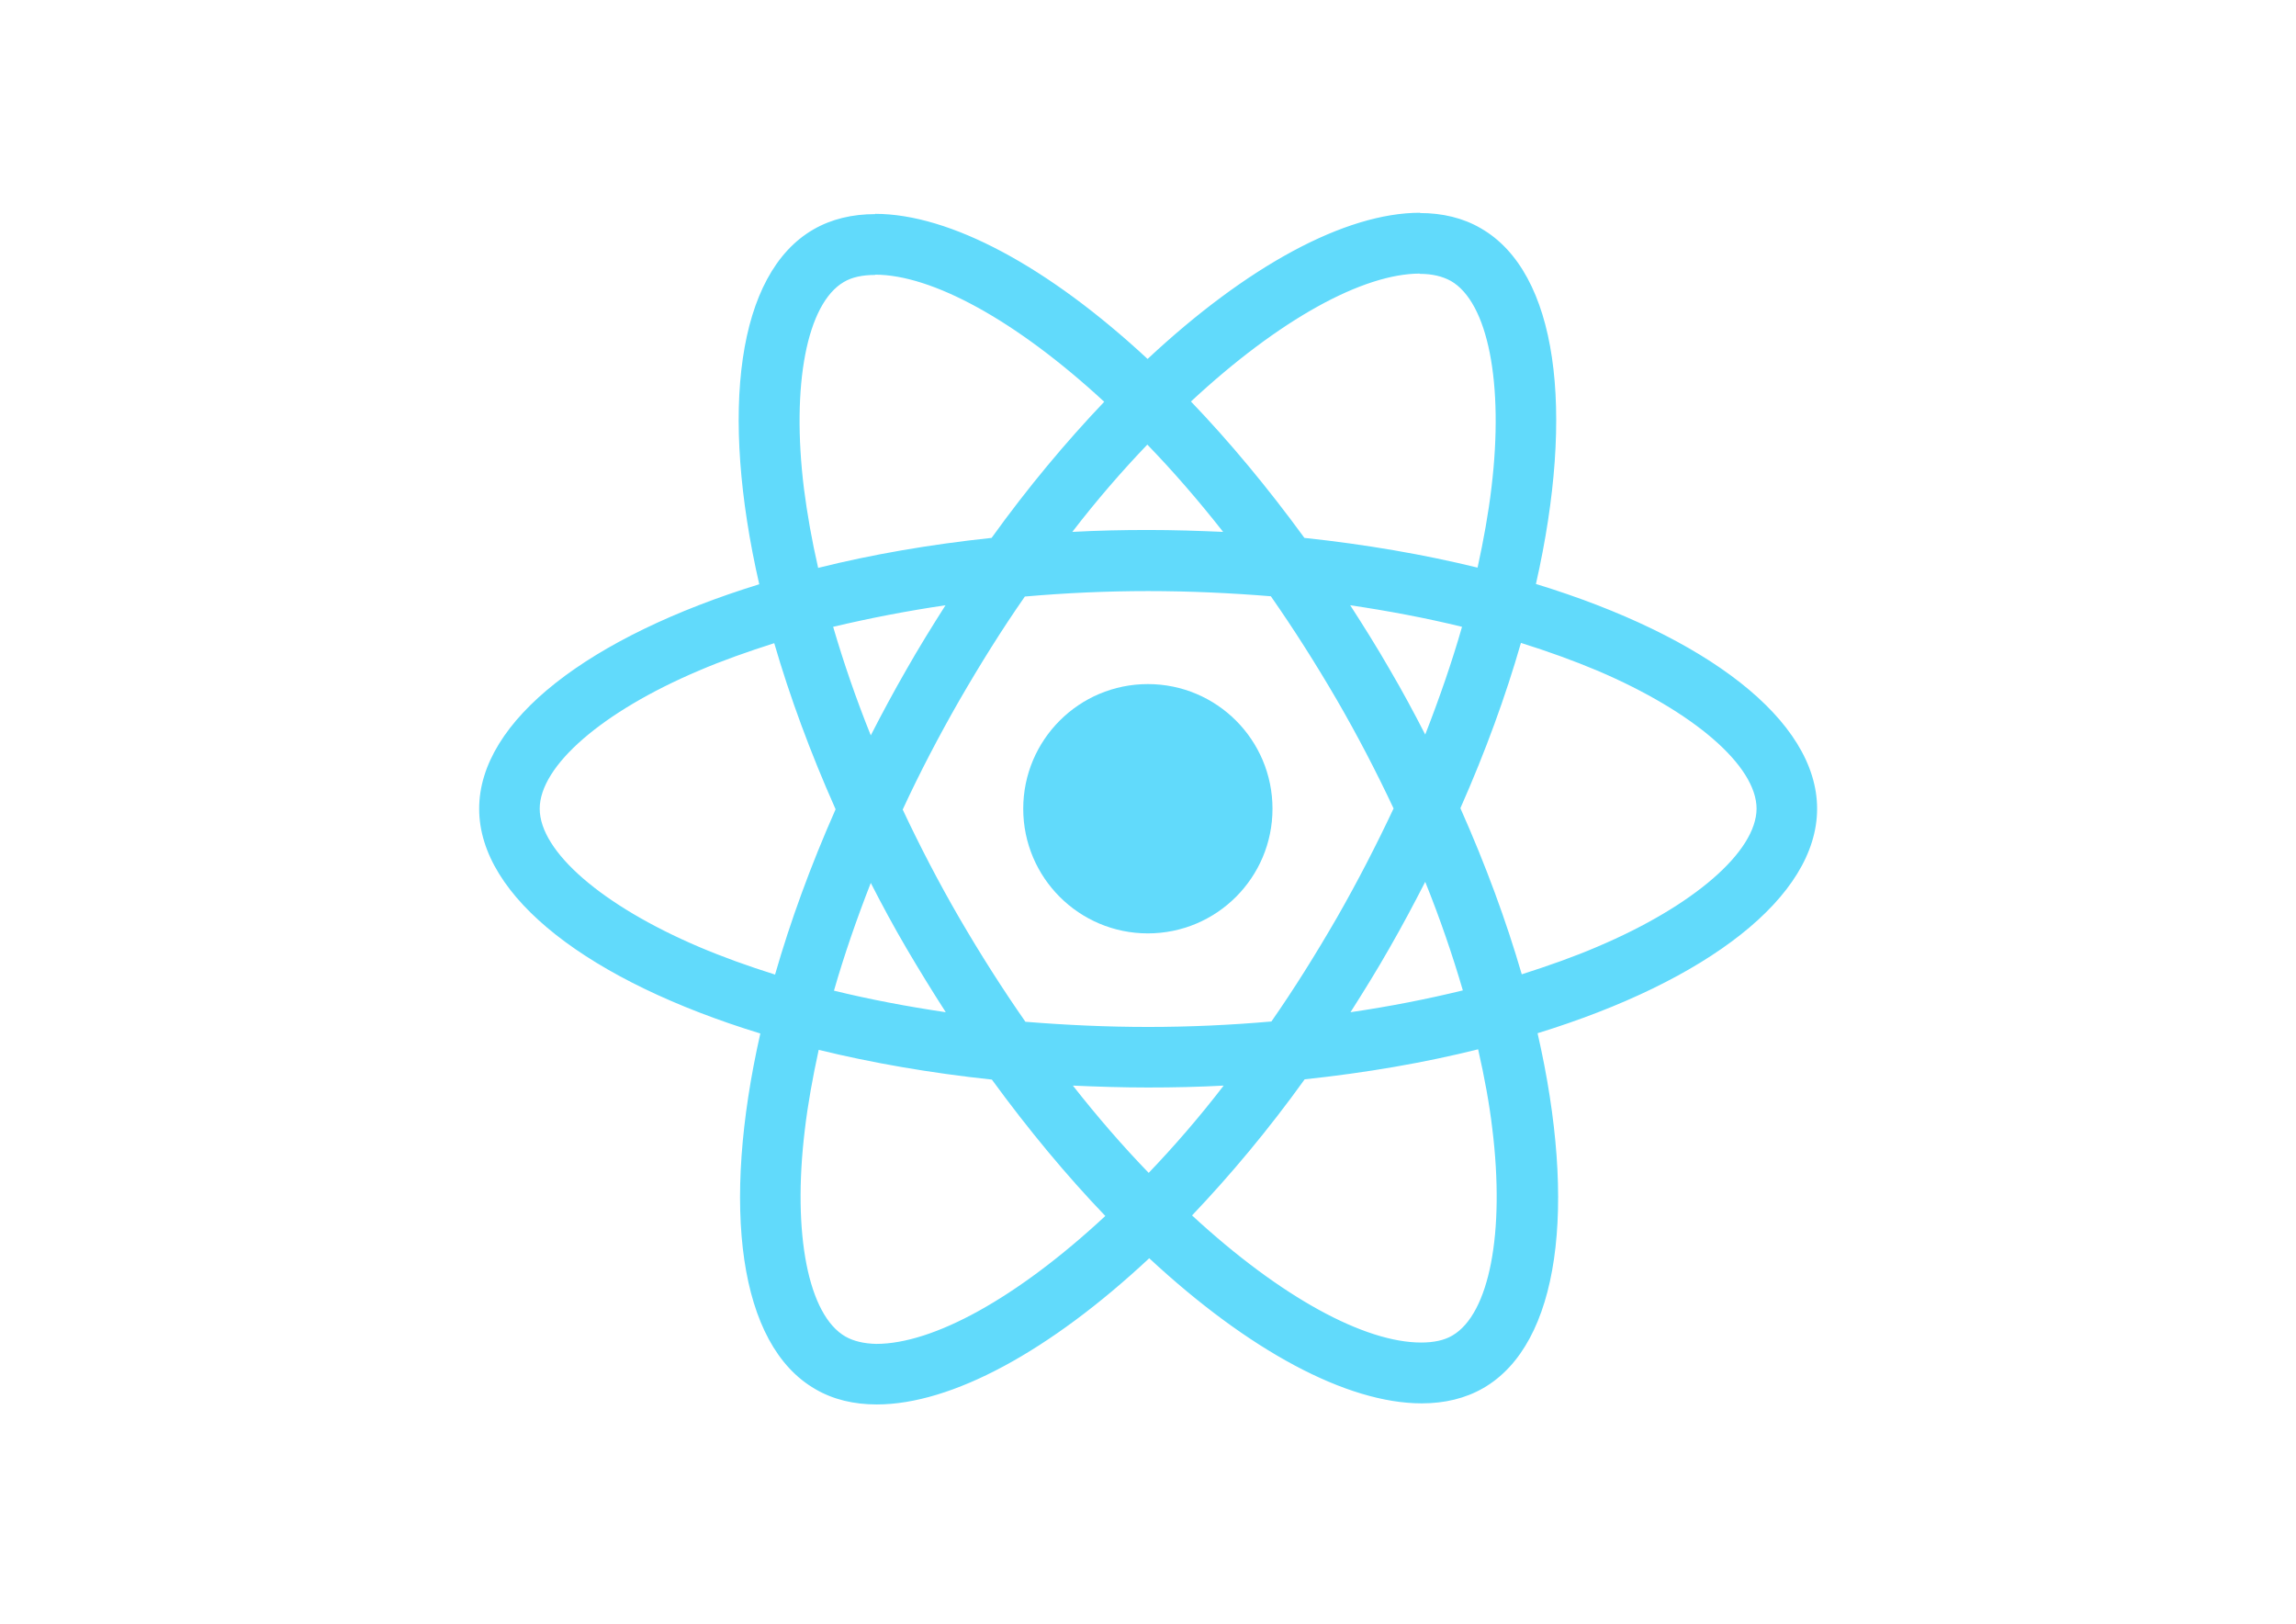
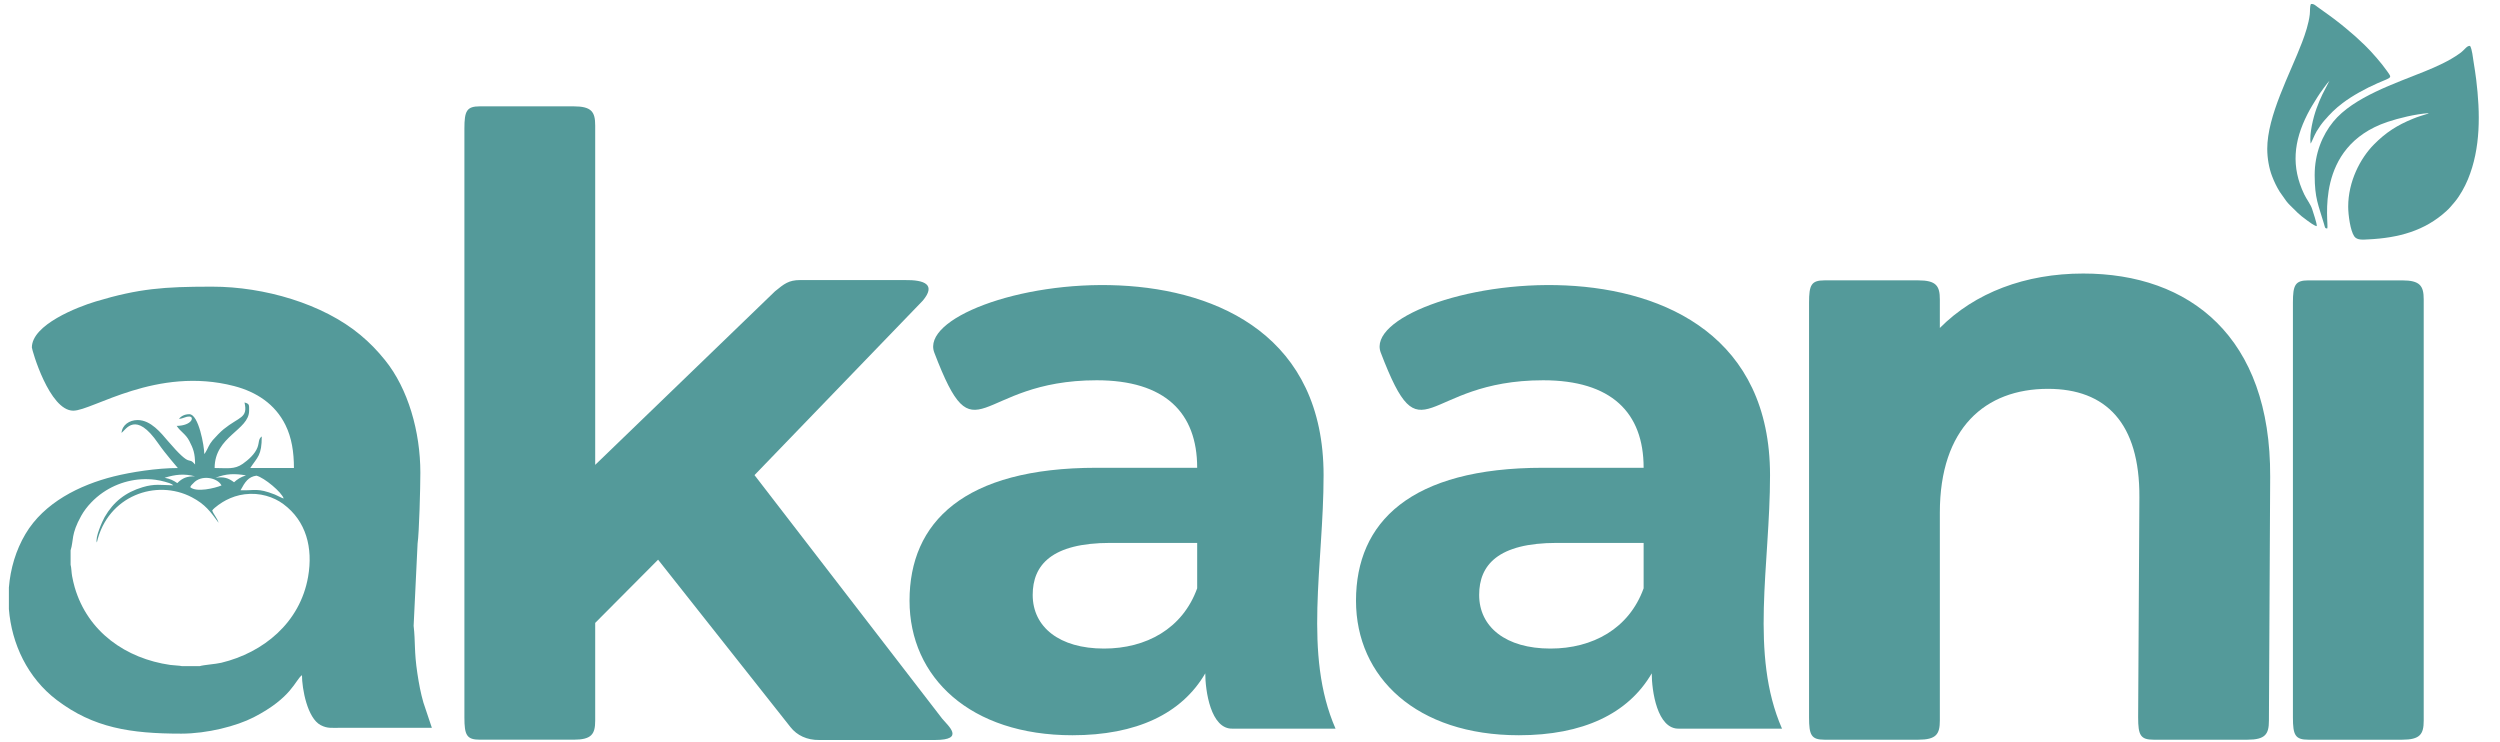
- <svg xmlns="http://www.w3.org/2000/svg" viewBox="0 0 841.9 595.3">
-   <g fill="#61DAFB">
-     <path d="M666.3 296.5c0-32.5-40.7-63.3-103.1-82.4 14.4-63.6 8-114.2-20.2-130.4-6.5-3.8-14.1-5.6-22.4-5.6v22.3c4.6 0 8.3.9 11.4 2.6 13.6 7.8 19.5 37.5 14.9 75.7-1.1 9.4-2.9 19.3-5.1 29.4-19.6-4.8-41-8.5-63.5-10.9-13.5-18.5-27.5-35.3-41.6-50 32.6-30.3 63.2-46.9 84-46.9V78c-27.5 0-63.5 19.6-99.9 53.6-36.4-33.8-72.4-53.2-99.9-53.2v22.3c20.7 0 51.4 16.5 84 46.6-14 14.7-28 31.4-41.3 49.9-22.6 2.4-44 6.1-63.6 11-2.3-10-4-19.7-5.2-29-4.7-38.2 1.1-67.9 14.6-75.8 3-1.8 6.9-2.6 11.5-2.6V78.5c-8.4 0-16 1.8-22.6 5.6-28.1 16.2-34.4 66.7-19.9 130.1-62.2 19.2-102.7 49.9-102.7 82.3 0 32.5 40.7 63.3 103.1 82.4-14.4 63.6-8 114.2 20.2 130.4 6.5 3.8 14.1 5.6 22.5 5.6 27.5 0 63.5-19.6 99.9-53.6 36.4 33.8 72.4 53.2 99.9 53.2 8.4 0 16-1.8 22.6-5.6 28.1-16.2 34.4-66.7 19.9-130.1 62-19.1 102.5-49.9 102.5-82.3zm-130.2-66.7c-3.7 12.9-8.3 26.2-13.5 39.5-4.1-8-8.4-16-13.1-24-4.6-8-9.5-15.8-14.4-23.4 14.2 2.1 27.9 4.7 41 7.9zm-45.8 106.5c-7.8 13.5-15.8 26.3-24.1 38.2-14.9 1.3-30 2-45.2 2-15.1 0-30.2-.7-45-1.9-8.3-11.9-16.4-24.6-24.2-38-7.6-13.1-14.5-26.4-20.8-39.8 6.2-13.4 13.2-26.8 20.7-39.9 7.8-13.5 15.8-26.3 24.1-38.2 14.9-1.3 30-2 45.2-2 15.1 0 30.2.7 45 1.9 8.3 11.9 16.4 24.6 24.2 38 7.6 13.1 14.5 26.4 20.8 39.8-6.3 13.4-13.2 26.8-20.7 39.9zm32.3-13c5.4 13.4 10 26.8 13.8 39.8-13.1 3.2-26.9 5.9-41.2 8 4.9-7.7 9.8-15.6 14.4-23.7 4.6-8 8.9-16.1 13-24.1zM421.2 430c-9.3-9.6-18.6-20.3-27.8-32 9 .4 18.2.7 27.5.7 9.4 0 18.7-.2 27.8-.7-9 11.7-18.3 22.4-27.5 32zm-74.4-58.9c-14.2-2.1-27.9-4.7-41-7.9 3.7-12.9 8.3-26.2 13.5-39.5 4.1 8 8.4 16 13.1 24 4.7 8 9.5 15.8 14.4 23.4zM420.7 163c9.3 9.6 18.6 20.3 27.8 32-9-.4-18.2-.7-27.5-.7-9.4 0-18.7.2-27.8.7 9-11.7 18.3-22.4 27.5-32zm-74 58.9c-4.9 7.7-9.8 15.6-14.4 23.7-4.6 8-8.9 16-13 24-5.4-13.4-10-26.8-13.8-39.8 13.1-3.1 26.9-5.8 41.2-7.9zm-90.5 125.2c-35.4-15.1-58.3-34.9-58.3-50.6 0-15.7 22.9-35.6 58.3-50.6 8.6-3.7 18-7 27.7-10.1 5.7 19.6 13.2 40 22.5 60.9-9.2 20.8-16.6 41.1-22.2 60.6-9.9-3.1-19.3-6.5-28-10.2zM310 490c-13.6-7.8-19.5-37.5-14.9-75.7 1.1-9.4 2.9-19.3 5.1-29.4 19.6 4.8 41 8.5 63.5 10.9 13.5 18.5 27.5 35.3 41.6 50-32.6 30.3-63.2 46.9-84 46.9-4.5-.1-8.3-1-11.3-2.7zm237.2-76.2c4.7 38.2-1.1 67.9-14.6 75.8-3 1.8-6.9 2.6-11.5 2.6-20.7 0-51.4-16.5-84-46.6 14-14.7 28-31.4 41.3-49.9 22.6-2.4 44-6.1 63.6-11 2.3 10.1 4.1 19.8 5.2 29.1zm38.5-66.7c-8.6 3.7-18 7-27.7 10.1-5.7-19.6-13.2-40-22.5-60.9 9.2-20.8 16.6-41.1 22.2-60.6 9.9 3.1 19.3 6.5 28.1 10.2 35.4 15.1 58.3 34.9 58.3 50.6-.1 15.7-23 35.6-58.4 50.6zM320.8 78.4z" />
-     <circle cx="420.9" cy="296.5" r="45.7" />
-     <path d="M520.5 78.1z" />
-   </g>
+ <svg xmlns="http://www.w3.org/2000/svg" width="155" height="46" viewBox="0 0 155 46" fill="none">
+   <path d="M50.796 45.879H57.984C59.844 45.874 58.798 45.017 58.415 44.556L46.779 29.457L57.21 18.643C58.038 17.657 57.36 17.344 56.08 17.364H49.611C48.895 17.364 48.615 17.601 48.048 18.063L36.902 28.822V10.798H36.902V9.02V7.776C36.902 6.936 36.678 6.593 35.562 6.593H29.755C28.933 6.593 28.793 6.876 28.793 7.975V9.02V10.798V42.896V43.434V44.48C28.793 45.578 28.933 45.861 29.755 45.861H35.562C36.678 45.861 36.902 45.518 36.902 44.678V43.434V42.896H36.902V38.62L40.801 34.7L49.012 45.084C49.414 45.593 50.032 45.89 50.796 45.88V45.879Z" fill="#549A9A" />
+   <path d="M129.16 16.959C125.57 16.959 122.445 18.144 120.27 20.334V19.809V18.565C120.27 17.726 120.046 17.382 118.931 17.382H113.123C112.301 17.382 112.161 17.665 112.161 18.764V19.051V43.435V44.48C112.161 45.579 112.301 45.862 113.123 45.862H118.931C120.046 45.862 120.27 45.518 120.27 44.678V43.435V31.788C120.27 26.545 123.078 24.108 126.976 24.108C130.563 24.108 132.669 26.227 132.642 30.835L132.565 44.48C132.565 45.579 132.706 45.862 133.527 45.862H139.335C140.451 45.862 140.673 45.518 140.673 44.678L140.751 29.564C140.796 20.878 135.76 16.959 129.159 16.959L129.16 16.959Z" fill="#549A9A" />
+   <path d="M150.27 43.435V19.81V18.566C150.27 17.726 150.046 17.383 148.932 17.383H143.124C142.302 17.383 142.161 17.666 142.161 18.764V19.81V43.435V44.481C142.161 45.579 142.301 45.862 143.124 45.862H148.932C150.047 45.862 150.27 45.519 150.27 44.679V43.435Z" fill="#549A9A" />
+   <path fill-rule="evenodd" clip-rule="evenodd" d="M143.51 10.855C143.512 12.321 143.738 12.684 144.085 13.873C144.153 14.104 144.14 14.171 144.294 14.161C144.402 13.84 143.44 9.109 148.017 7.561C148.716 7.325 149.781 7.065 150.583 7.015C150.559 7.035 150.57 7.029 150.531 7.049L150.09 7.186C149.919 7.242 149.784 7.288 149.596 7.365C148.631 7.761 147.925 8.206 147.184 8.958C146.34 9.811 145.588 11.247 145.588 12.813C145.588 13.328 145.722 14.31 145.965 14.655C146.142 14.906 146.509 14.858 146.851 14.841C148.699 14.75 150.329 14.319 151.676 13.086C151.853 12.925 152.019 12.731 152.202 12.51C152.514 12.133 152.814 11.598 153.013 11.115C153.809 9.191 153.778 7.017 153.524 4.932C153.481 4.583 153.423 4.209 153.367 3.865C153.317 3.564 153.273 3.064 153.145 2.846C152.934 2.827 152.844 3.065 152.513 3.304C151.851 3.783 151.05 4.135 150.341 4.424C148.538 5.16 145.913 6.013 144.66 7.549C143.99 8.371 143.508 9.509 143.51 10.855V10.855Z" fill="#549A9A" />
+   <path fill-rule="evenodd" clip-rule="evenodd" d="M140.57 9.242C140.57 9.811 140.683 10.438 140.864 10.91C141.002 11.272 141.149 11.576 141.348 11.898L141.75 12.467C141.823 12.562 141.9 12.649 141.985 12.731C142.428 13.158 142.47 13.251 143.026 13.656C143.138 13.738 143.498 14.009 143.638 14.021C143.669 13.902 143.403 13.126 143.351 12.956C143.264 12.679 143.002 12.346 142.862 12.051C142.037 10.328 142.21 8.759 143.059 7.083C143.264 6.678 143.47 6.363 143.69 6.006C143.811 5.807 144.306 5.117 144.424 5.011L143.994 5.843C143.858 6.121 143.737 6.415 143.622 6.731C143.43 7.26 143.173 8.271 143.256 8.9C143.314 8.855 143.479 8.395 143.631 8.143C143.777 7.902 143.948 7.657 144.1 7.483C144.479 7.05 144.761 6.756 145.254 6.383C145.85 5.932 146.69 5.473 147.404 5.161C148.319 4.763 148.317 4.865 147.998 4.408C147.66 3.921 147.042 3.215 146.629 2.814C146.429 2.62 146.238 2.447 146.02 2.244C145.929 2.159 145.803 2.064 145.708 1.979C145.38 1.685 144.76 1.198 144.394 0.938L143.692 0.436C143.58 0.355 143.455 0.22 143.277 0.25C143.202 0.399 143.23 0.689 143.207 0.886C143.14 1.467 142.929 2.092 142.729 2.621C141.98 4.597 140.566 7.165 140.569 9.241L140.57 9.242Z" fill="#549A9A" />
+   <path d="M57.927 21.863C60.532 28.674 60.443 23.577 67.996 23.577C72.216 23.577 74.225 25.573 74.225 29.002H67.996C59.757 29.002 56.391 32.38 56.391 37.243C56.391 42.002 60.159 45.585 66.489 45.585C70.457 45.585 73.27 44.254 74.727 41.747C74.727 42.788 75.051 45.242 76.44 45.176H82.803C80.789 40.565 82.062 35.047 82.062 29.463C82.062 12.39 56.332 17.694 57.927 21.863L57.927 21.863ZM68.448 40.211C65.685 40.211 64.027 38.88 64.027 36.884C64.027 35.042 65.183 33.66 68.85 33.66H74.225V36.475C73.32 38.982 71.06 40.211 68.448 40.211Z" fill="#549A9A" />
+   <path d="M85.607 21.863C88.213 28.674 88.123 23.577 95.676 23.577C99.896 23.577 101.905 25.573 101.905 29.002H95.676C87.437 29.002 84.072 32.38 84.072 37.243C84.072 42.002 87.839 45.585 94.169 45.585C98.138 45.585 100.951 44.254 102.408 41.747C102.408 42.788 102.731 45.242 104.12 45.176H110.484C108.469 40.565 109.742 35.047 109.742 29.463C109.742 12.39 84.012 17.694 85.607 21.863L85.607 21.863ZM96.128 40.211C93.365 40.211 91.708 38.88 91.708 36.884C91.708 35.042 92.863 33.66 96.531 33.66H101.905V36.475C101.001 38.982 98.74 40.211 96.128 40.211Z" fill="#549A9A" />
+   <path fill-rule="evenodd" clip-rule="evenodd" d="M1.977 21.545C1.977 21.688 3.058 25.462 4.542 25.462C5.737 25.462 9.718 22.685 14.52 23.937C15.894 24.296 17.06 25.051 17.702 26.357C18.086 27.137 18.224 28.035 18.224 29.017H15.516C15.971 28.325 16.229 28.248 16.229 27.058C16.008 27.223 16.081 27.422 15.966 27.735C15.815 28.144 15.402 28.51 15.048 28.759C14.536 29.12 14.077 29.017 13.307 29.017C13.307 27.044 15.445 26.675 15.445 25.462C15.445 25.098 15.475 25.04 15.16 24.954C15.385 25.938 14.842 25.821 13.865 26.611C13.689 26.753 13.336 27.114 13.184 27.296C12.933 27.598 12.905 27.784 12.756 28.021C12.669 28.16 12.729 28.072 12.666 28.147C12.666 27.665 12.315 25.68 11.739 25.68C11.455 25.68 11.221 25.799 11.098 25.971C11.398 25.945 11.476 25.826 11.739 25.826C12.059 25.826 11.923 26.384 10.955 26.406C11.201 26.779 11.516 26.904 11.741 27.346C11.977 27.811 12.095 28.089 12.095 28.8C11.601 28.221 11.947 29.14 10.401 27.333C9.993 26.857 9.359 26.043 8.532 26.043C8.025 26.043 7.574 26.348 7.534 26.841C7.809 26.636 8.402 25.445 9.814 27.495C10.257 28.138 10.997 28.974 11.026 29.018C9.738 29.018 8.121 29.27 7.049 29.539C4.94 30.068 2.727 31.163 1.577 33.11C0.985 34.111 0.644 35.255 0.551 36.43V37.76C0.72 39.919 1.715 42.034 3.523 43.404C5.798 45.129 8.088 45.486 11.24 45.486C12.847 45.486 14.664 45.019 15.73 44.471C18.101 43.251 18.292 42.18 18.722 41.859C18.722 42.699 19.053 44.525 19.883 44.958C20.3 45.176 20.564 45.124 21.145 45.123C23.021 45.121 24.898 45.123 26.775 45.123L26.25 43.554C26.085 42.987 25.974 42.387 25.878 41.756C25.666 40.348 25.765 39.849 25.645 38.801L25.89 33.703C25.988 33.042 26.062 30.221 26.062 29.308C26.062 26.77 25.308 24.103 23.87 22.326C23.384 21.726 22.931 21.257 22.34 20.764C20.021 18.83 16.37 17.773 13.164 17.773H13.028C10.197 17.777 8.625 17.883 5.941 18.69C4.815 19.029 1.976 20.127 1.976 21.546L1.977 21.545ZM4.377 34.124V35.018C4.423 35.151 4.432 35.522 4.469 35.715C4.514 35.95 4.566 36.184 4.629 36.404C5.437 39.188 7.817 40.833 10.556 41.226C10.761 41.255 11.13 41.263 11.289 41.302H12.377C12.648 41.217 13.356 41.179 13.722 41.091C16.317 40.465 18.604 38.617 19.102 35.761C19.416 33.959 18.98 32.303 17.574 31.257C16.97 30.808 16.113 30.525 15.169 30.645C14.721 30.703 14.378 30.828 14.023 31.006C13.764 31.135 13.283 31.467 13.158 31.647C13.224 31.872 13.466 32.111 13.553 32.413C13.053 31.726 12.729 31.269 11.895 30.831C9.692 29.674 6.671 30.73 6.005 33.634C5.881 33.342 6.355 32.289 6.49 32.055C7.04 31.103 7.79 30.523 8.84 30.207C9.582 29.983 9.985 30.074 10.743 30.091C10.624 29.971 10.378 29.912 10.218 29.866C10.034 29.814 9.819 29.769 9.629 29.745C8.466 29.594 7.308 29.898 6.378 30.538C5.874 30.884 5.362 31.395 5.035 31.98C4.388 33.137 4.576 33.506 4.376 34.124L4.377 34.124ZM14.511 29.9C14.714 29.719 14.905 29.584 15.25 29.473C14.553 29.355 14.03 29.358 13.362 29.623C13.868 29.545 14.157 29.631 14.511 29.9H14.511ZM10.991 29.952C10.767 29.798 10.561 29.688 10.206 29.621C10.882 29.417 11.402 29.354 12.097 29.533C11.585 29.519 11.309 29.641 10.991 29.952ZM11.986 29.96C11.927 30.004 11.811 30.133 11.795 30.205C12.179 30.546 13.323 30.267 13.733 30.098C13.496 29.615 12.475 29.402 11.986 29.96ZM14.914 30.395C15.826 30.428 15.937 30.231 17.04 30.661C17.166 30.71 17.507 30.899 17.588 30.907C17.472 30.521 16.391 29.616 15.9 29.491C15.394 29.561 15.19 29.885 14.914 30.395Z" fill="#549A9A" />
</svg>
